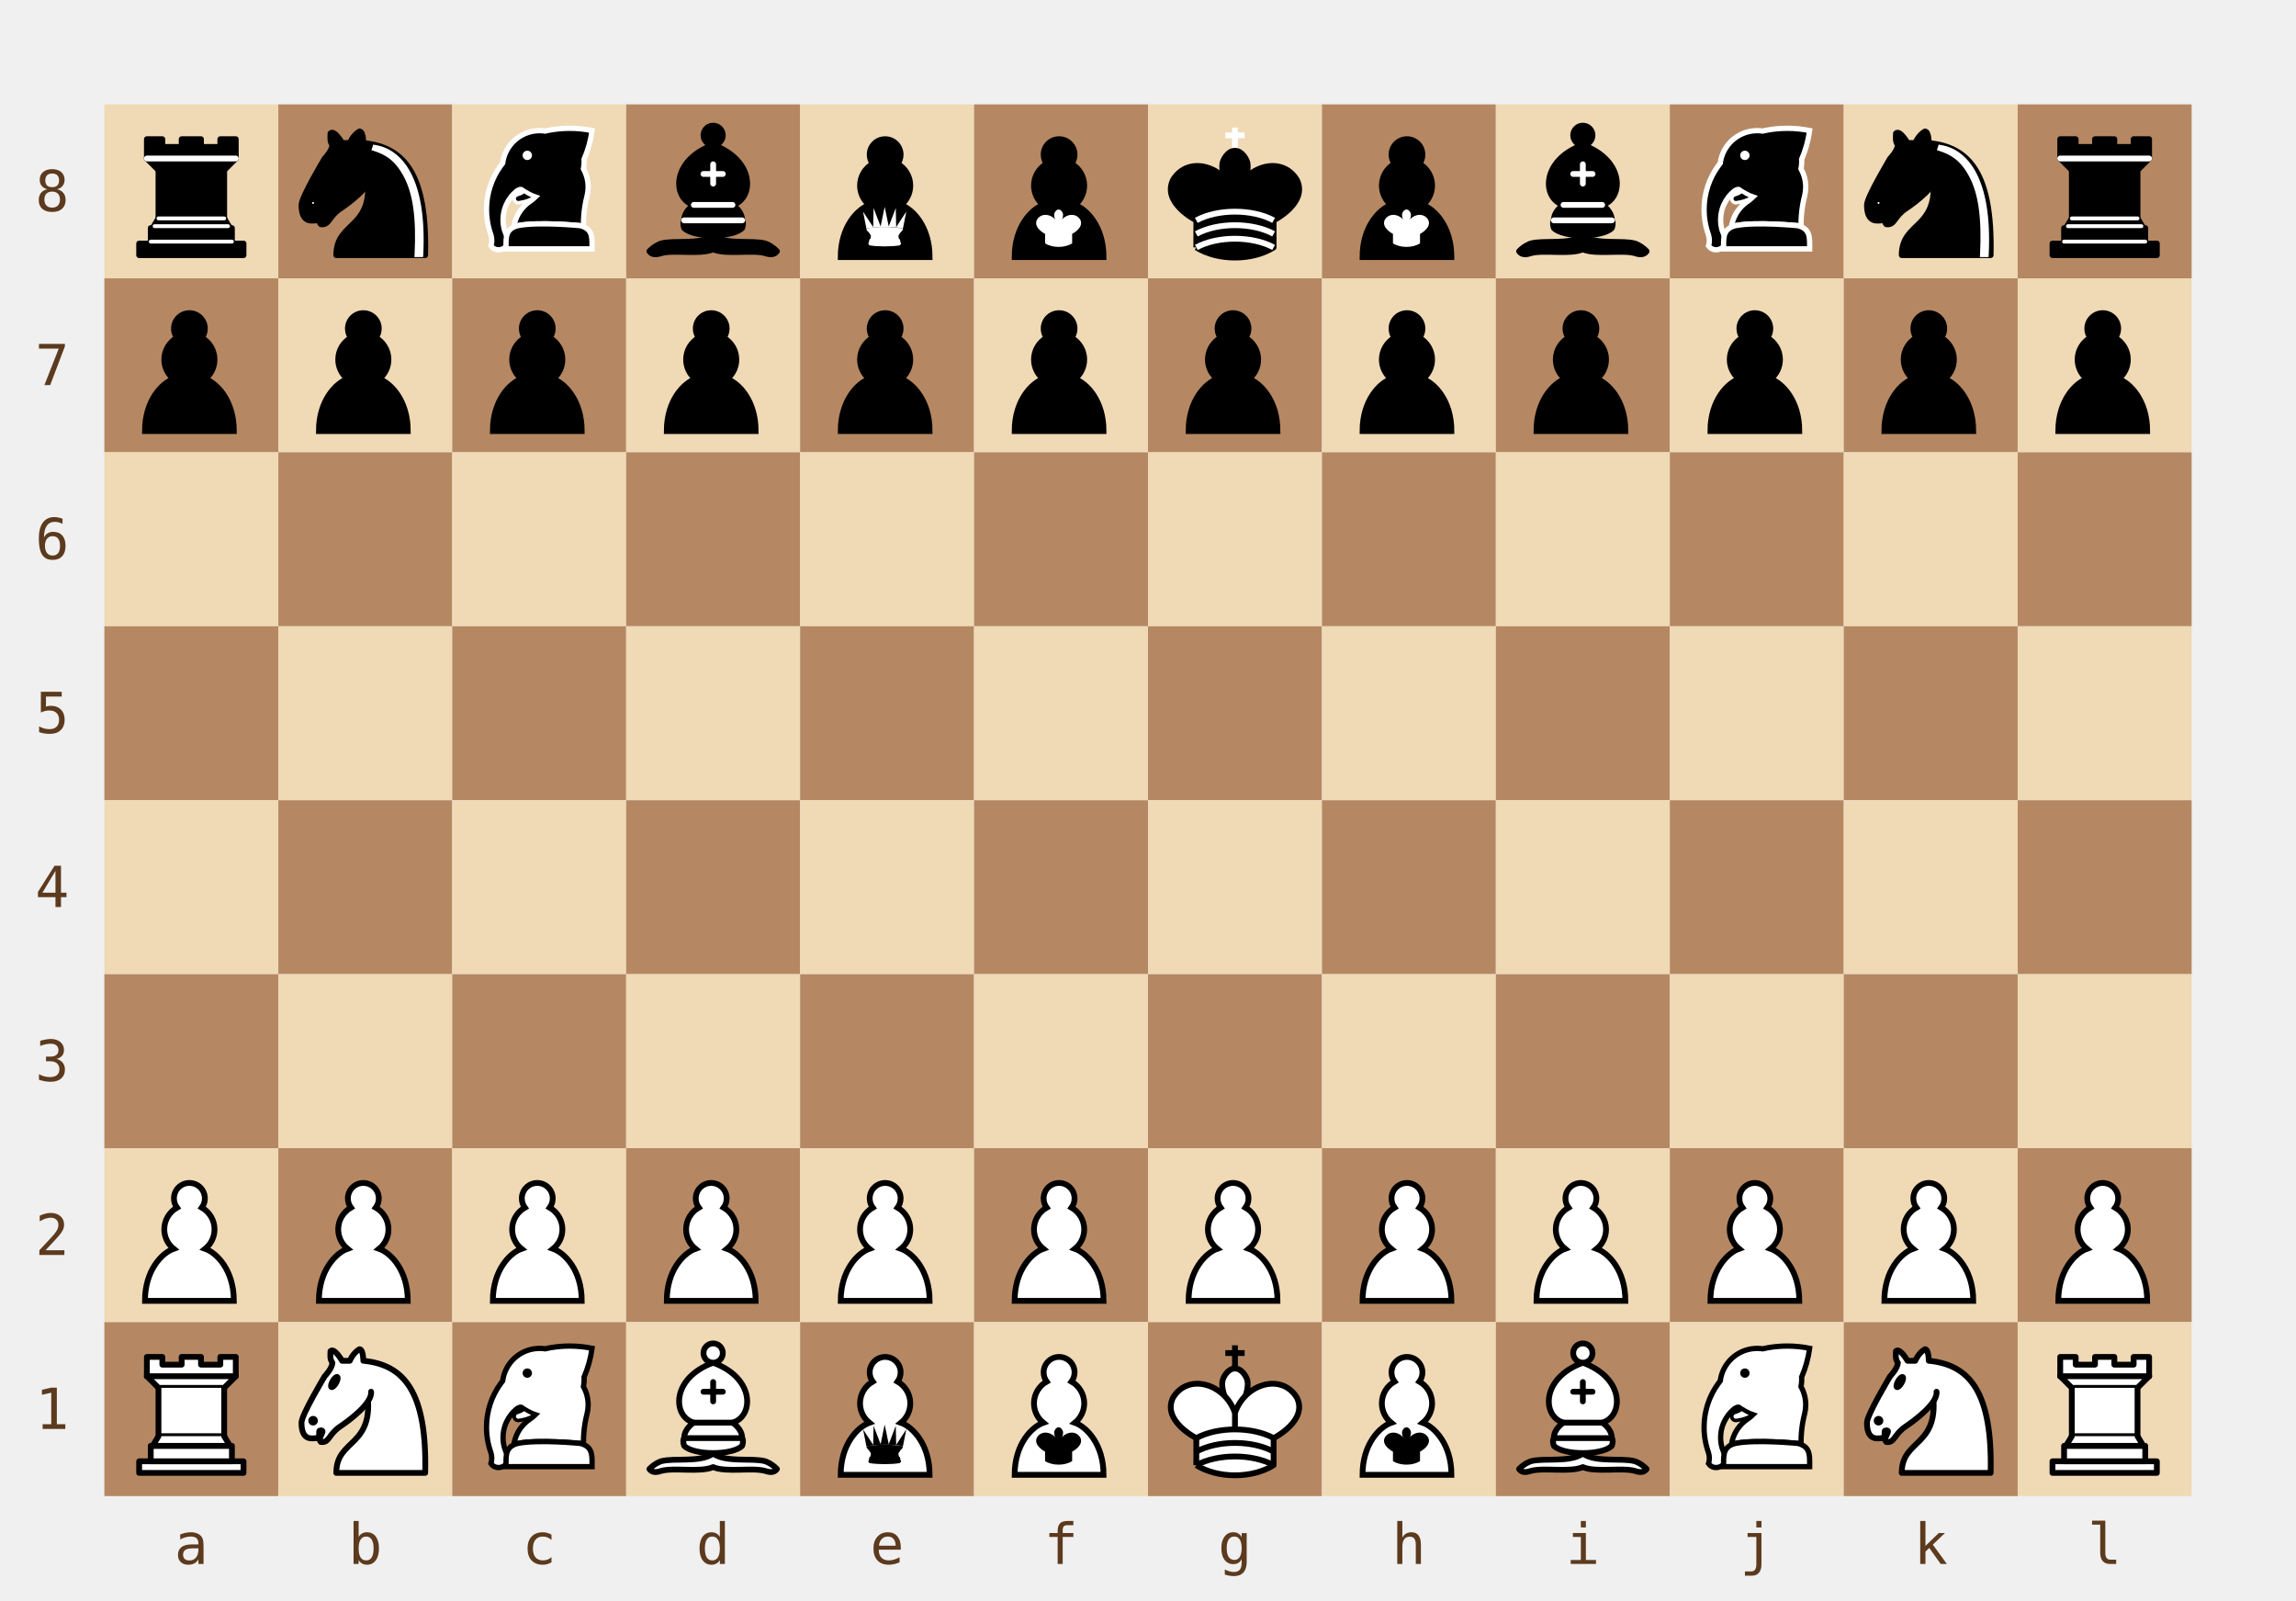
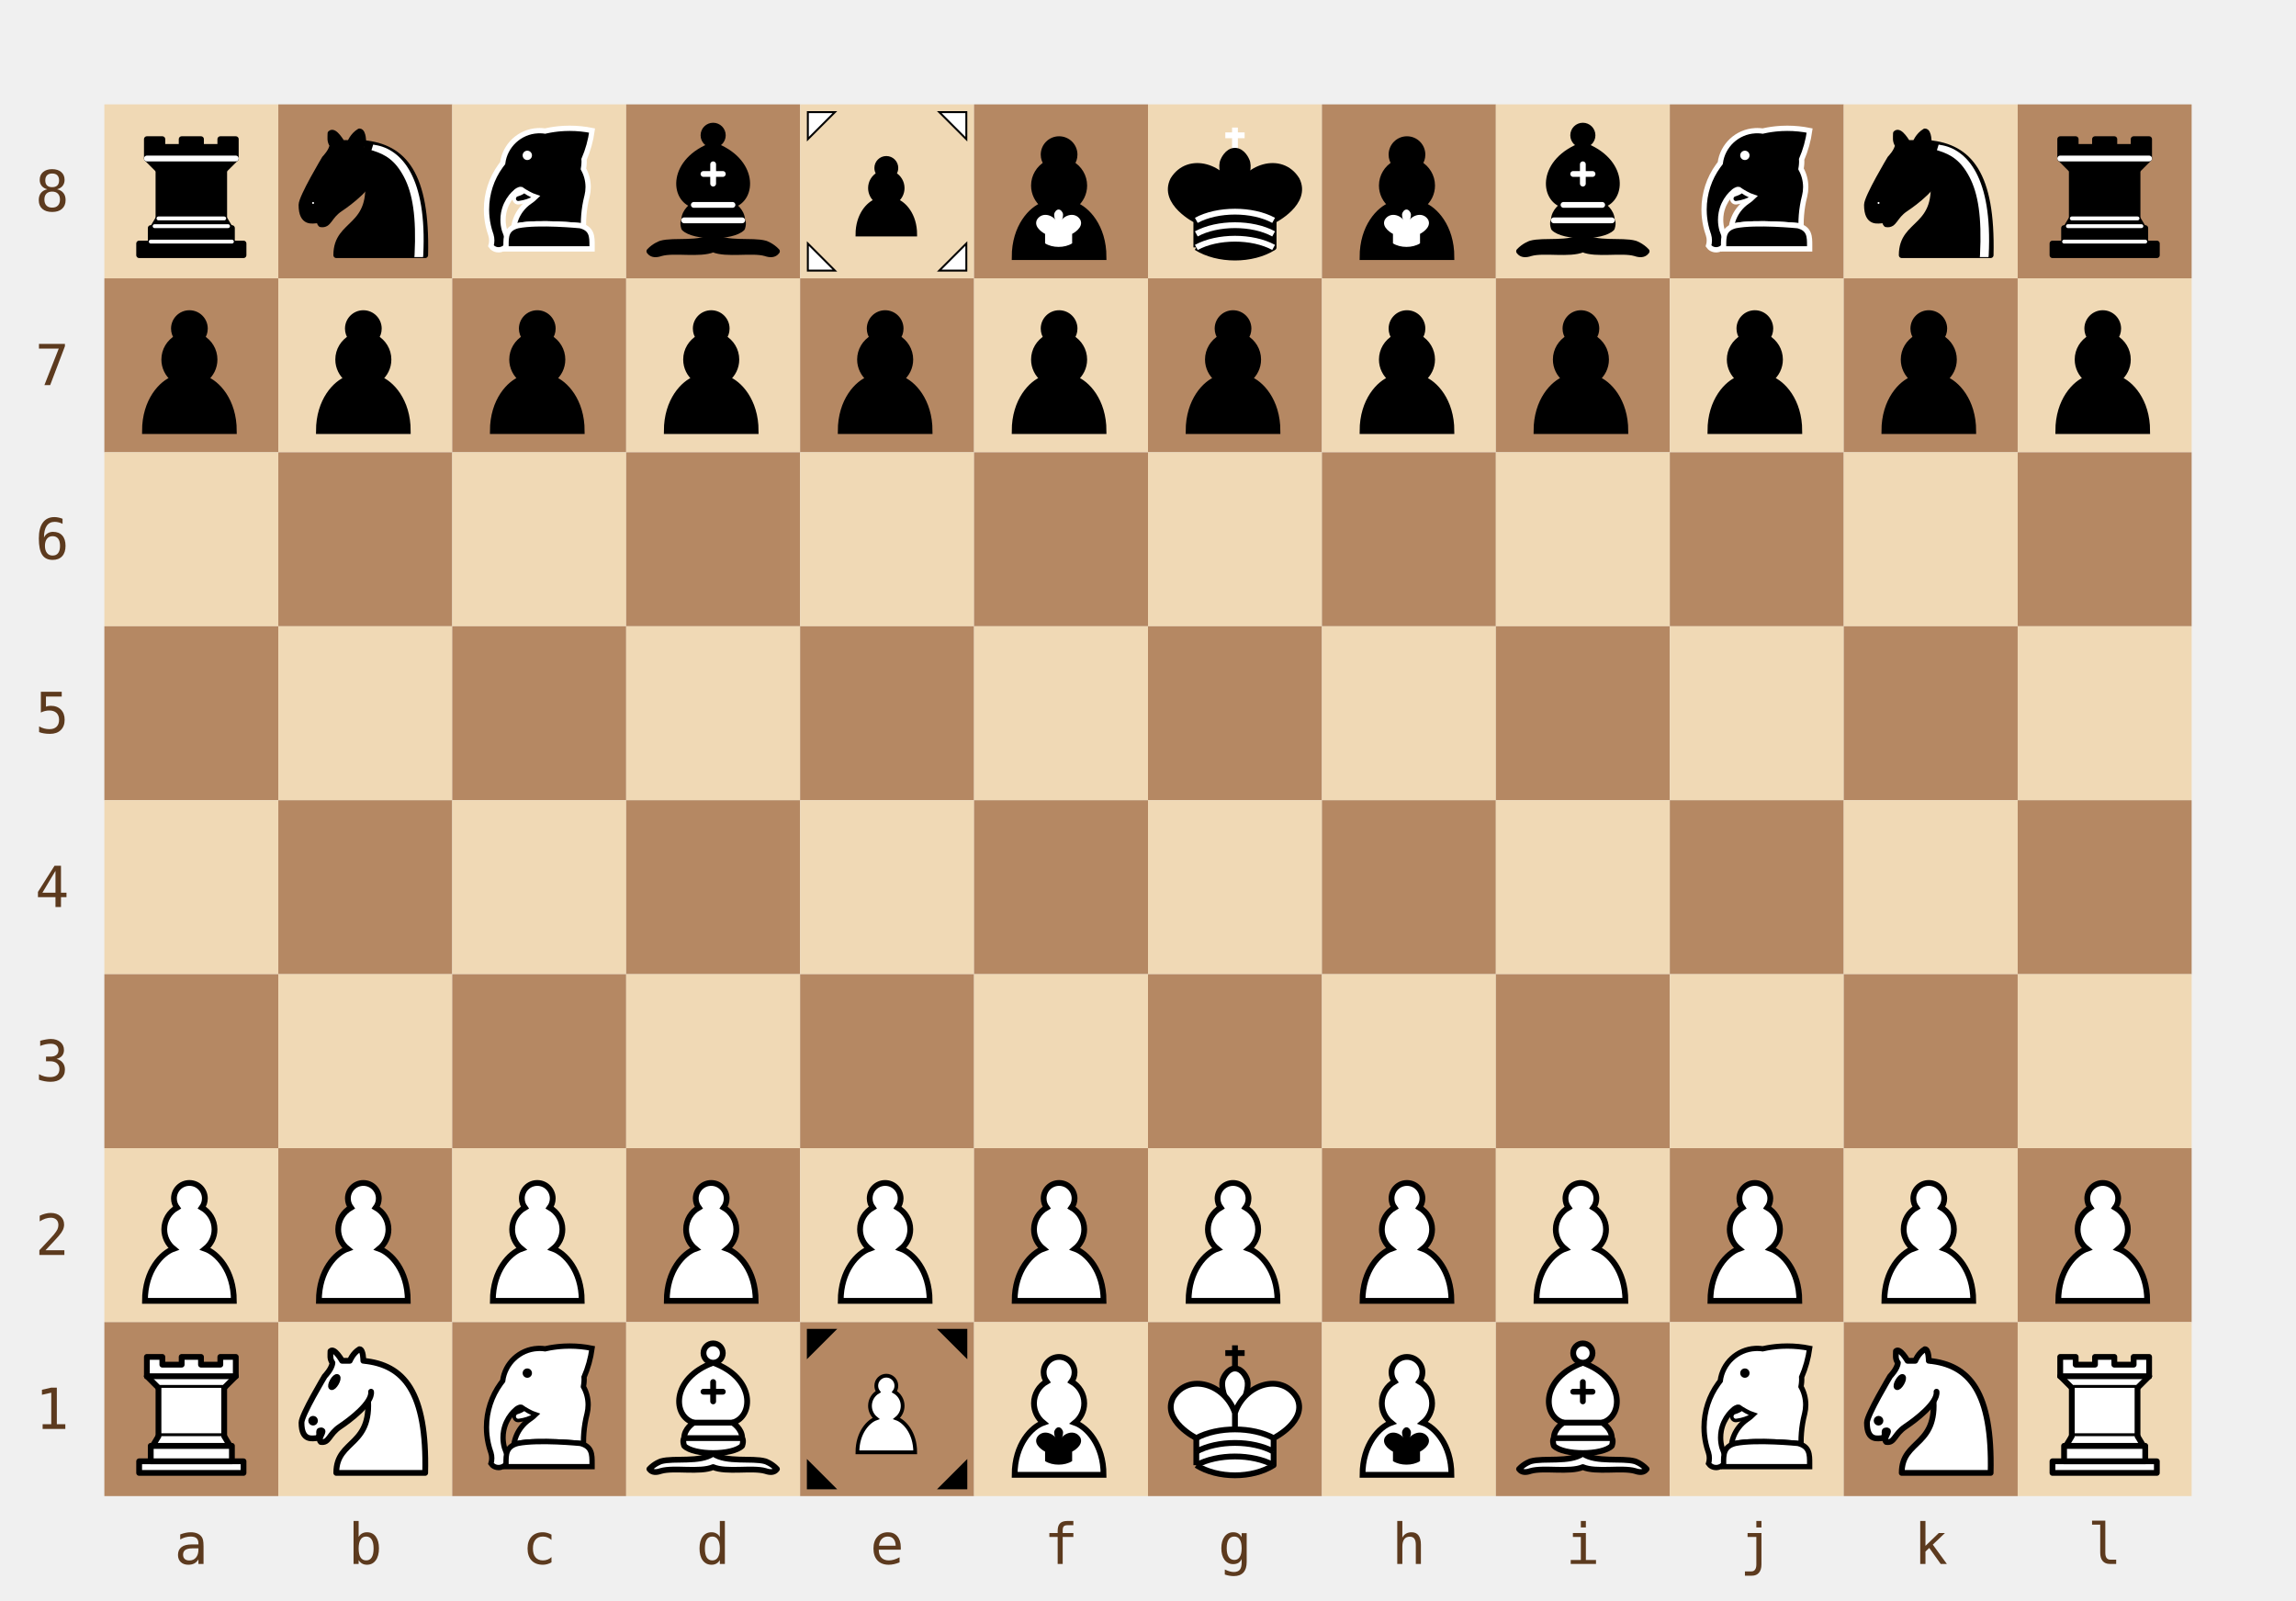
<svg xmlns="http://www.w3.org/2000/svg" width="528" height="368" viewBox="0 0 528 368">
  <defs>
    <symbol id="piece-r" viewBox="0 0 45 45">
      <g style="fill:#000;stroke:#000;stroke-width:1.5;stroke-linecap:round;stroke-linejoin:round">
        <path d="M 9,39 L 36,39 L 36,36 L 9,36 L 9,39 z" />
        <path d="M 12,36 L 12,32 L 33,32 L 33,36 L 12,36 z" />
        <path d="M 11,14 L 11,9 L 15,9 L 15,11 L 20,11 L 20,9 L 25,9 L 25,11 L 30,11 L 30,9 L 34,9 L 34,14" />
        <path d="M 34,14 L 31,17 L 14,17 L 11,14" />
        <path d="M 31,17 L 31,29.5 L 14,29.5 L 14,17" />
        <path d="M 31,29.5 L 32.5,32 L 12.5,32 L 14,29.5" />
        <path d="M 11,14 L 34,14" style="fill:none;stroke:#fff;stroke-linejoin:miter" />
        <path d="M 12,35.5 L 33,35.5" style="fill:none;stroke:#fff;stroke-width:1" />
        <path d="M 13,31.5 L 32,31.5" style="fill:none;stroke:#fff;stroke-width:1" />
        <path d="M 14,29.5 L 31,29.5" style="fill:none;stroke:#fff;stroke-width:1" />
      </g>
    </symbol>
    <symbol id="piece-n" viewBox="0 0 45 45">
      <g style="fill:none;stroke:#000;stroke-width:1.5;stroke-linecap:round;stroke-linejoin:round">
        <path d="M 22,10 C 32.5,11 38.5,18 38,39 L 15,39 C 15,30 25,32.5 23,18" style="fill:#000" />
        <path d="M 24,18 C 24.38,20.91 18.45,25.37 16,27 C 13,29 13.18,31.34 11,31 C 9.958,30.06 12.41,27.96 11,28 C 10,28 11.19,29.23 10,30 C 9,30 5.997,31 6,26 C 6,24 12,14 12,14 C 12,14 13.89,12.1 14,10.5 C 13.27,9.506 13.5,8.5 13.5,7.5 C 14.5,6.5 16.5,10 16.5,10 L 18.5,10 C 18.5,10 19.28,8.008 21,7 C 22,7 22,10 22,10" style="fill:#000" />
        <path d="M 9.5,25.5 A 0.5,0.5 0 1 1 8.5,25.5 A 0.5,0.5 0 1 1 9.5,25.5 z" style="fill:#fff" />
        <path d="M 15,15.5 A 0.5,1.5 0 1 1 14,15.5 A 0.5,1.5 0 1 1 15,15.5 z" transform="matrix(0.866,0.5,-0.5,0.866,9.693,-5.173)" style="fill:#fff" />
        <path d="M 24.55,10.4 L 24.1,11.85 L 24.6,12 C 27.75,13 30.25,14.49 32.5,18.75 C 34.75,23.01 35.75,29.06 35.25,39 L 35.2,39.5 L 37.45,39.5 L 37.5,39 C 38,28.94 36.62,22.15 34.25,17.66 C 31.88,13.17 28.46,11.02 25.06,10.5 L 24.55,10.4 z" style="fill:#fff;stroke:none" />
      </g>
    </symbol>
    <symbol id="piece-e" viewBox="0 0 45 45">
      <g transform="translate(2,1) scale(0.228)">
        <path d="M140.07,68.8c3.43,6.1,5.37,13.14,5.37,20.64,0,3.43-.41,6.78-1.19,9.97-.1,.37-.17,.72-.27,1.09-1.69,6.7-2.84,13.61-3.41,20.68-.29,3.45-.43,6.91-.43,10.44,0,.93,.01,1.86,.04,2.79-1.09-.45-2.3-.85-3.65-1.2,0,0-47.52-4.73-70.93,0-1.42,.36-2.69,.78-3.82,1.27h-.63c1.09-7.23,3.99-13.85,8.24-19.4,2.72-3.58,6.02-6.71,9.76-9.27,.25-.16,.49-.31,.72-.49,2.01-1.36,3.88-2.9,5.61-4.6-4.46-1.44-12.33-5.8-16.01-8.57-2.29-.53-5.69,2.3-5.69,2.3-1.19,.99-2.3,2.06-3.37,3.19-.81,.84-1.58,1.72-2.28,2.61-4.24,5.31-7.24,11.68-8.55,18.63-.47,2.51-.7,5.1-.7,7.77,0,3.97,.55,7.8,1.58,11.45,0,0,1.43,4.08,2.52,6.8,.35,.88,.67,1.61,.89,2.02,1.27,2.36,1.06,6.71-1.63,9.88-1.17,1.38-2.81,2.54-4.99,3.22-.97,.33-1.99,.54-3.06,.58-.25,0-.49-.02-.74-.02-.59-.02-1.17-.08-1.73-.17-1.97-.37-3.74-1.28-5.14-2.59-.55-.49-1.03-1.03-1.44-1.64,.61-1.94,.92-4.01,.92-6.15s-.31-4.21-.92-6.15c0-.02,.02-.04,.02-.04,0-.02-.02-.06-.02-.08-.12-.33-.23-.68-.37-1.01-2.12-6.14-3.58-12.6-4.25-19.28-.12-1.17-.21-2.36-.29-3.54v-.02c-.1-1.66-.14-3.31-.14-4.99,0-18.42,5.88-35.47,15.89-49.36,.78-1.11,1.61-2.22,2.47-3.29,2.57-20.02,19.14-35.67,39.6-36.78,.78-.06,1.58-.08,2.38-.08,2.05,0,4.07,.16,6.04,.43,.02,0,.06,0,.08,.02,1.83-.41,3.68-.78,5.53-1.11,.78-.14,1.56-.27,2.36-.39,.8-.14,1.61-.26,2.41-.37,1.03-.16,2.06-.27,3.09-.39,.41-.06,.8-.1,1.21-.14,.97-.1,1.97-.19,2.96-.27,1.34-.12,2.72-.2,4.09-.28,2.08-.1,4.18-.16,6.31-.16,8.7,0,17.19,.88,25.39,2.55-1.58,11.45-4.67,22.41-9.09,32.67,.06,.8,.08,1.61,.08,2.43,0,.68-.02,1.38-.06,2.06,0,.1,0,.17-.02,.27-.02,.58-.06,1.15-.12,1.71,0,.12-.02,.24-.04,.33-.06,.6-.12,1.19-.21,1.79,0,.08-.02,.16-.04,.24-.08,.52-.16,1.03-.27,1.56l-.06,.35v.04Z" style="fill:#000;stroke:#fff;stroke-width:6" />
        <path d="M52.25,156.09v3.47h97.65v-3.47c.03-10.4,.05-19.46-13.36-22.87,0,0-47.52-4.73-70.93,0h0c-13.41,3.41-13.39,12.47-13.36,22.87Z" style="fill:#000;stroke:#fff;stroke-width:6" />
        <path d="M72.65,94.39c.12,0,7.82,4.74,12.82,6.35-.21,.17-.4,.35-.61,.52-.02,.02-.05,.02-.07,.02-5.44,3.05-11.32,5.01-17.56,5.82l-.31,.05c-.14,.02-.24,.05-.38,.05l-.21-.02-.17,.05c-2.58,0-4.66-2.08-4.66-4.66,0-1.96,1.3-3.78,3.14-4.4l.28-.07c2.88-.9,5.28-1.91,7.72-3.7Z" style="fill:#000;stroke:#fff;stroke-width:4" />
        <circle cx="76.4" cy="53.46" r="5.3" style="fill:#fff;stroke:none" />
      </g>
    </symbol>
    <symbol id="piece-b" viewBox="0 0 45 45">
      <g style="fill:none;stroke:#000;stroke-width:1.5;stroke-linecap:round;stroke-linejoin:round">
        <g style="fill:#000;stroke-linecap:butt">
          <path d="M 9,36 C 12.39,35.03 19.11,36.43 22.5,34 C 25.89,36.43 32.61,35.03 36,36 C 36,36 37.65,36.54 39,38 C 38.32,38.97 37.2,38.91 36,38.5 C 32.61,37.53 25.89,38.96 22.5,37.5 C 19.11,38.96 12.39,37.53 9,38.5 C 7.8,38.91 6.68,38.97 6,38 C 7.35,36.54 9,36 9,36 z" />
          <path d="M 15,32 C 17.5,34.5 27.5,34.5 30,32 C 30.5,30.5 30,30 30,30 C 30,27.5 27.5,26 27.5,26 C 33,24.5 33.5,14.5 22.5,10.5 C 11.5,14.5 12,24.5 17.5,26 C 17.5,26 15,27.5 15,30 C 15,30 14.5,30.5 15,32 z" />
          <path d="M 25,8 A 2.5,2.5 0 1 1 20,8 A 2.5,2.5 0 1 1 25,8 z" />
        </g>
        <path d="M 17.5,26 L 27.5,26 M 15,30 L 30,30 M 22.5,15.5 L 22.5,20.5 M 20,18 L 25,18" style="fill:none;stroke:#fff;stroke-linejoin:miter" />
      </g>
    </symbol>
    <symbol id="piece-f" viewBox="0 0 45 45">
-       <path d="M 22,9 C 19.79,9 18,10.79 18,13 C 18,13.89 18.29,14.71 18.78,15.38 C 16.83,16.5 15.5,18.59 15.5,21 C 15.5,23.03 16.44,24.84 17.91,26.03 C 14.91,27.09 10.5,31.58 10.5,39.5 L 33.5,39.5 C 33.5,31.58 29.09,27.09 26.09,26.03 C 27.56,24.84 28.5,23.03 28.5,21 C 28.5,18.59 27.17,16.5 25.22,15.38 C 25.71,14.71 26,13.89 26,13 C 26,10.79 24.21,9 22,9 z" style="fill:#000;stroke:#000;stroke-width:1.5;stroke-linecap:round" />
-       <g transform="translate(14,23) scale(0.35)">
-         <path d="M 9,26 C 17.5,24.5 30,24.5 36,26 L 38.5,13.5 L 31,25 L 30.7,10.9 L 25.5,24.5 L 22.5,10 L 19.5,24.5 L 14.3,10.9 L 14,25 L 6.5,13.5 L 9,26 z" style="fill:#fff;stroke:none" />
-         <path d="M 9,26 C 9,28 10.5,28 11.5,30 C 12.5,31.5 12.5,31 12,33.5 C 10.5,34.5 11,36 11,36 C 9.5,37.5 11.5,38.5 11.5,38.5 C 17.5,39.5 27.5,39.5 33.5,38.5 C 33.5,38.5 35.5,37.5 34,36 C 34,36 34.5,34.5 33,33.5 C 32.5,31 32.5,31.5 33.5,30 C 34.5,28 36,28 36,26 C 27.5,24.5 17.5,24.5 9,26 z" style="fill:#fff;stroke:none" />
-       </g>
+       <g transform="translate(8,8) scale(0.65)">
+         <path d="M 22,9 C 19.79,9 18,10.79 18,13 C 18,13.89 18.29,14.71 18.78,15.38 C 16.83,16.5 15.5,18.59 15.5,21 C 15.5,23.03 16.44,24.84 17.91,26.03 C 14.91,27.09 10.5,31.58 10.5,39.5 L 33.5,39.5 C 33.5,31.58 29.09,27.09 26.09,26.03 C 27.56,24.84 28.5,23.03 28.5,21 C 28.5,18.59 27.17,16.5 25.22,15.38 C 25.71,14.71 26,13.89 26,13 C 26,10.79 24.21,9 22,9 z" style="fill:#000;stroke:#000;stroke-width:1.5;stroke-linecap:round" />
+       </g>
+       <polygon points="2,2 2,9 9,2" style="fill:#fff;stroke:#000;stroke-width:0.5" />
+       <polygon points="43,2 43,9 36,2" style="fill:#fff;stroke:#000;stroke-width:0.5" />
+       <polygon points="2,43 2,36 9,43" style="fill:#fff;stroke:#000;stroke-width:0.5" />
+       <polygon points="43,43 43,36 36,43" style="fill:#fff;stroke:#000;stroke-width:0.5" />
    </symbol>
    <symbol id="piece-s" viewBox="0 0 45 45">
      <path d="M 22,9 C 19.79,9 18,10.79 18,13 C 18,13.89 18.29,14.71 18.78,15.38 C 16.83,16.5 15.5,18.59 15.5,21 C 15.5,23.03 16.44,24.84 17.91,26.03 C 14.91,27.09 10.5,31.58 10.5,39.5 L 33.5,39.5 C 33.5,31.58 29.09,27.09 26.09,26.03 C 27.56,24.84 28.5,23.03 28.5,21 C 28.5,18.59 27.17,16.5 25.22,15.38 C 25.71,14.71 26,13.89 26,13 C 26,10.79 24.21,9 22,9 z" style="fill:#000;stroke:#000;stroke-width:1.5;stroke-linecap:round" />
      <g transform="translate(14,23) scale(0.35)">
        <path d="M 22.5,25 C 22.5,25 27,17.5 25.5,14.5 C 25.5,14.5 24.5,12 22.5,12 C 20.5,12 19.5,14.5 19.5,14.5 C 18,17.5 22.5,25 22.5,25" style="fill:#fff;stroke:none" />
        <path d="M 12.5,37 C 18,40.5 27,40.5 32.5,37 L 32.5,30 C 32.5,30 41.5,25.5 38.5,19.5 C 34.5,13 25,16 22.5,23.5 L 22.5,27 L 22.5,23.5 C 20,16 10.5,13 6.5,19.5 C 3.5,25.5 12.5,30 12.5,30 L 12.5,37" style="fill:#fff;stroke:none" />
      </g>
    </symbol>
    <symbol id="piece-k" viewBox="0 0 45 45">
      <g style="fill:#000;stroke:#000;stroke-width:1.5;stroke-linejoin:round">
        <path d="M 22.5,11.63 L 22.5,6" style="fill:none;stroke:#fff;stroke-linejoin:miter" />
        <path d="M 20,8 L 25,8" style="fill:none;stroke:#fff;stroke-linejoin:miter" />
        <path d="M 22.5,25 C 22.5,25 27,17.5 25.5,14.5 C 25.5,14.5 24.5,12 22.5,12 C 20.5,12 19.5,14.5 19.5,14.5 C 18,17.5 22.5,25 22.5,25" />
        <path d="M 12.5,37 C 18,40.5 27,40.5 32.5,37 L 32.5,30 C 32.5,30 41.5,25.5 38.5,19.5 C 34.5,13 25,16 22.5,23.5 L 22.5,27 L 22.5,23.5 C 20,16 10.5,13 6.5,19.5 C 3.5,25.5 12.5,30 12.5,30 L 12.5,37" />
        <path d="M 12.5,30 C 18,27 27,27 32.5,30" style="fill:none;stroke:#fff" />
        <path d="M 12.5,33.5 C 18,30.5 27,30.5 32.5,33.5" style="fill:none;stroke:#fff" />
        <path d="M 12.5,37 C 18,34 27,34 32.5,37" style="fill:none;stroke:#fff" />
      </g>
    </symbol>
    <symbol id="piece-p" viewBox="0 0 45 45">
      <path d="M 22,9 C 19.79,9 18,10.79 18,13 C 18,13.89 18.29,14.71 18.78,15.38 C 16.83,16.5 15.5,18.59 15.5,21 C 15.5,23.03 16.44,24.84 17.91,26.03 C 14.91,27.09 10.5,31.58 10.5,39.5 L 33.5,39.5 C 33.5,31.58 29.09,27.09 26.09,26.03 C 27.56,24.84 28.5,23.03 28.5,21 C 28.5,18.59 27.17,16.5 25.22,15.38 C 25.71,14.71 26,13.89 26,13 C 26,10.79 24.21,9 22,9 z" style="fill:#000;stroke:#000;stroke-width:1.5;stroke-linecap:round" />
    </symbol>
    <symbol id="piece-P" viewBox="0 0 45 45">
      <path d="M 22,9 C 19.79,9 18,10.79 18,13 C 18,13.89 18.29,14.71 18.78,15.38 C 16.83,16.5 15.5,18.59 15.5,21 C 15.5,23.03 16.44,24.84 17.91,26.03 C 14.91,27.09 10.5,31.58 10.5,39.5 L 33.5,39.5 C 33.5,31.58 29.09,27.09 26.09,26.03 C 27.56,24.84 28.5,23.03 28.5,21 C 28.5,18.59 27.17,16.5 25.22,15.38 C 25.71,14.71 26,13.89 26,13 C 26,10.79 24.21,9 22,9 z" style="fill:#fff;stroke:#000;stroke-width:1.5;stroke-linecap:round" />
    </symbol>
    <symbol id="piece-R" viewBox="0 0 45 45">
      <g style="fill:#fff;stroke:#000;stroke-width:1.5;stroke-linecap:round;stroke-linejoin:round">
        <path d="M 9,39 L 36,39 L 36,36 L 9,36 L 9,39 z" />
        <path d="M 12,36 L 12,32 L 33,32 L 33,36 L 12,36 z" />
        <path d="M 11,14 L 11,9 L 15,9 L 15,11 L 20,11 L 20,9 L 25,9 L 25,11 L 30,11 L 30,9 L 34,9 L 34,14" />
        <path d="M 34,14 L 31,17 L 14,17 L 11,14" />
        <path d="M 31,17 L 31,29.5 L 14,29.5 L 14,17" />
        <path d="M 31,29.5 L 32.5,32 L 12.5,32 L 14,29.5" />
        <path d="M 11,14 L 34,14" style="fill:none" />
      </g>
    </symbol>
    <symbol id="piece-N" viewBox="0 0 45 45">
      <g style="fill:none;stroke:#000;stroke-width:1.5;stroke-linecap:round;stroke-linejoin:round">
        <path d="M 22,10 C 32.5,11 38.5,18 38,39 L 15,39 C 15,30 25,32.5 23,18" style="fill:#fff" />
        <path d="M 24,18 C 24.38,20.91 18.45,25.37 16,27 C 13,29 13.18,31.34 11,31 C 9.958,30.06 12.41,27.96 11,28 C 10,28 11.19,29.23 10,30 C 9,30 5.997,31 6,26 C 6,24 12,14 12,14 C 12,14 13.89,12.1 14,10.5 C 13.27,9.506 13.5,8.5 13.5,7.5 C 14.5,6.5 16.5,10 16.5,10 L 18.5,10 C 18.5,10 19.28,8.008 21,7 C 22,7 22,10 22,10" style="fill:#fff" />
        <path d="M 9.5,25.5 A 0.5,0.5 0 1 1 8.5,25.5 A 0.5,0.5 0 1 1 9.5,25.5 z" style="fill:#000" />
        <path d="M 15,15.5 A 0.5,1.5 0 1 1 14,15.5 A 0.5,1.5 0 1 1 15,15.5 z" transform="matrix(0.866,0.5,-0.5,0.866,9.693,-5.173)" style="fill:#000" />
      </g>
    </symbol>
    <symbol id="piece-E" viewBox="0 0 45 45">
      <g transform="translate(2,1) scale(0.228)">
        <path d="M140.07,68.8c3.43,6.1,5.37,13.14,5.37,20.64,0,3.43-.41,6.78-1.19,9.97-.1,.37-.17,.72-.27,1.09-1.69,6.7-2.84,13.61-3.41,20.68-.29,3.45-.43,6.91-.43,10.44,0,.93,.01,1.86,.04,2.79-1.09-.45-2.3-.85-3.65-1.2,0,0-47.52-4.73-70.93,0-1.42,.36-2.69,.78-3.82,1.27h-.63c1.09-7.23,3.99-13.85,8.24-19.4,2.72-3.58,6.02-6.71,9.76-9.27,.25-.16,.49-.31,.72-.49,2.01-1.36,3.88-2.9,5.61-4.6-4.46-1.44-12.33-5.8-16.01-8.57-2.29-.53-5.69,2.3-5.69,2.3-1.19,.99-2.3,2.06-3.37,3.19-.81,.84-1.58,1.72-2.28,2.61-4.24,5.31-7.24,11.68-8.55,18.63-.47,2.51-.7,5.1-.7,7.77,0,3.97,.55,7.8,1.58,11.45,0,0,1.43,4.08,2.52,6.8,.35,.88,.67,1.61,.89,2.02,1.27,2.36,1.06,6.71-1.63,9.88-1.17,1.38-2.81,2.54-4.99,3.22-.97,.33-1.99,.54-3.06,.58-.25,0-.49-.02-.74-.02-.59-.02-1.17-.08-1.73-.17-1.97-.37-3.74-1.28-5.14-2.59-.55-.49-1.03-1.03-1.44-1.64,.61-1.94,.92-4.01,.92-6.15s-.31-4.21-.92-6.15c0-.02,.02-.04,.02-.04,0-.02-.02-.06-.02-.08-.12-.33-.23-.68-.37-1.01-2.12-6.14-3.58-12.6-4.25-19.28-.12-1.17-.21-2.36-.29-3.54v-.02c-.1-1.66-.14-3.31-.14-4.99,0-18.42,5.88-35.47,15.89-49.36,.78-1.11,1.61-2.22,2.47-3.29,2.57-20.02,19.14-35.67,39.6-36.78,.78-.06,1.58-.08,2.38-.08,2.05,0,4.07,.16,6.04,.43,.02,0,.06,0,.08,.02,1.83-.41,3.68-.78,5.53-1.11,.78-.14,1.56-.27,2.36-.39,.8-.14,1.61-.26,2.41-.37,1.03-.16,2.06-.27,3.09-.39,.41-.06,.8-.1,1.21-.14,.97-.1,1.97-.19,2.96-.27,1.34-.12,2.72-.2,4.09-.28,2.08-.1,4.18-.16,6.31-.16,8.7,0,17.19,.88,25.39,2.55-1.58,11.45-4.67,22.41-9.09,32.67,.06,.8,.08,1.61,.08,2.43,0,.68-.02,1.38-.06,2.06,0,.1,0,.17-.02,.27-.02,.58-.06,1.15-.12,1.71,0,.12-.02,.24-.04,.33-.06,.6-.12,1.19-.21,1.79,0,.08-.02,.16-.04,.24-.08,.52-.16,1.03-.27,1.56l-.06,.35v.04Z" style="fill:#fff;stroke:#000;stroke-width:6" />
        <path d="M52.25,156.09v3.47h97.65v-3.47c.03-10.4,.05-19.46-13.36-22.87,0,0-47.52-4.73-70.93,0h0c-13.41,3.41-13.39,12.47-13.36,22.87Z" style="fill:#fff;stroke:#000;stroke-width:6" />
        <path d="M72.65,94.39c.12,0,7.82,4.74,12.82,6.35-.21,.17-.4,.35-.61,.52-.02,.02-.05,.02-.07,.02-5.44,3.05-11.32,5.01-17.56,5.82l-.31,.05c-.14,.02-.24,.05-.38,.05l-.21-.02-.17,.05c-2.58,0-4.66-2.08-4.66-4.66,0-1.96,1.3-3.78,3.14-4.4l.28-.07c2.88-.9,5.28-1.91,7.72-3.7Z" style="fill:#fff;stroke:#000;stroke-width:4" />
        <circle cx="76.4" cy="53.46" r="5.3" style="fill:#000;stroke:none" />
      </g>
    </symbol>
    <symbol id="piece-B" viewBox="0 0 45 45">
      <g style="fill:none;stroke:#000;stroke-width:1.5;stroke-linecap:round;stroke-linejoin:round">
        <g style="fill:#fff;stroke-linecap:butt">
          <path d="M 9,36 C 12.39,35.03 19.11,36.43 22.5,34 C 25.89,36.43 32.61,35.03 36,36 C 36,36 37.65,36.54 39,38 C 38.32,38.97 37.2,38.91 36,38.5 C 32.61,37.53 25.89,38.96 22.5,37.5 C 19.11,38.96 12.39,37.53 9,38.5 C 7.8,38.91 6.68,38.97 6,38 C 7.35,36.54 9,36 9,36 z" />
          <path d="M 15,32 C 17.5,34.5 27.5,34.5 30,32 C 30.5,30.5 30,30 30,30 C 30,27.5 27.5,26 27.5,26 C 33,24.5 33.5,14.5 22.5,10.5 C 11.5,14.5 12,24.5 17.5,26 C 17.5,26 15,27.5 15,30 C 15,30 14.5,30.5 15,32 z" />
          <path d="M 25,8 A 2.5,2.5 0 1 1 20,8 A 2.5,2.5 0 1 1 25,8 z" />
        </g>
        <path d="M 17.5,26 L 27.5,26 M 15,30 L 30,30 M 22.5,15.5 L 22.5,20.5 M 20,18 L 25,18" style="fill:none;stroke:#000;stroke-linejoin:miter" />
      </g>
    </symbol>
    <symbol id="piece-F" viewBox="0 0 45 45">
-       <path d="M 22,9 C 19.79,9 18,10.79 18,13 C 18,13.89 18.29,14.71 18.78,15.38 C 16.83,16.5 15.5,18.59 15.5,21 C 15.5,23.03 16.44,24.84 17.91,26.03 C 14.91,27.09 10.5,31.58 10.5,39.5 L 33.5,39.5 C 33.5,31.58 29.09,27.09 26.09,26.03 C 27.56,24.84 28.5,23.03 28.5,21 C 28.5,18.59 27.17,16.5 25.22,15.38 C 25.71,14.71 26,13.89 26,13 C 26,10.79 24.21,9 22,9 z" style="fill:#fff;stroke:#000;stroke-width:1.5;stroke-linecap:round" />
-       <g transform="translate(14,23) scale(0.35)">
-         <path d="M 9,26 C 17.5,24.5 30,24.5 36,26 L 38.5,13.5 L 31,25 L 30.7,10.9 L 25.5,24.5 L 22.5,10 L 19.5,24.5 L 14.3,10.9 L 14,25 L 6.5,13.5 L 9,26 z" style="fill:#000;stroke:none" />
-         <path d="M 9,26 C 9,28 10.5,28 11.5,30 C 12.5,31.5 12.5,31 12,33.5 C 10.5,34.5 11,36 11,36 C 9.5,37.5 11.5,38.5 11.5,38.5 C 17.5,39.5 27.5,39.5 33.5,38.5 C 33.5,38.5 35.5,37.5 34,36 C 34,36 34.5,34.5 33,33.5 C 32.5,31 32.5,31.5 33.5,30 C 34.5,28 36,28 36,26 C 27.5,24.5 17.5,24.5 9,26 z" style="fill:#000;stroke:none" />
-       </g>
+       <g transform="translate(8,8) scale(0.65)">
+         <path d="M 22,9 C 19.79,9 18,10.79 18,13 C 18,13.89 18.29,14.71 18.78,15.38 C 16.83,16.5 15.5,18.59 15.5,21 C 15.5,23.03 16.44,24.84 17.91,26.03 C 14.91,27.09 10.5,31.58 10.5,39.5 L 33.5,39.5 C 33.5,31.58 29.09,27.09 26.09,26.03 C 27.56,24.84 28.5,23.03 28.5,21 C 28.5,18.59 27.17,16.5 25.22,15.38 C 25.71,14.71 26,13.89 26,13 C 26,10.79 24.21,9 22,9 z" style="fill:#fff;stroke:#000;stroke-width:1.5;stroke-linecap:round" />
+       </g>
+       <polygon points="2,2 2,9 9,2" style="fill:#000;stroke:#000;stroke-width:0.5" />
+       <polygon points="43,2 43,9 36,2" style="fill:#000;stroke:#000;stroke-width:0.5" />
+       <polygon points="2,43 2,36 9,43" style="fill:#000;stroke:#000;stroke-width:0.5" />
+       <polygon points="43,43 43,36 36,43" style="fill:#000;stroke:#000;stroke-width:0.5" />
    </symbol>
    <symbol id="piece-S" viewBox="0 0 45 45">
      <path d="M 22,9 C 19.79,9 18,10.79 18,13 C 18,13.89 18.29,14.71 18.78,15.38 C 16.83,16.5 15.5,18.59 15.5,21 C 15.5,23.03 16.44,24.84 17.91,26.03 C 14.91,27.09 10.5,31.58 10.5,39.5 L 33.5,39.5 C 33.5,31.58 29.09,27.09 26.09,26.03 C 27.56,24.84 28.5,23.03 28.5,21 C 28.5,18.59 27.17,16.5 25.22,15.38 C 25.71,14.71 26,13.89 26,13 C 26,10.79 24.21,9 22,9 z" style="fill:#fff;stroke:#000;stroke-width:1.5;stroke-linecap:round" />
      <g transform="translate(14,23) scale(0.35)">
        <path d="M 22.5,25 C 22.5,25 27,17.5 25.5,14.5 C 25.5,14.5 24.5,12 22.5,12 C 20.5,12 19.5,14.5 19.5,14.5 C 18,17.5 22.5,25 22.5,25" style="fill:#000;stroke:none" />
        <path d="M 12.5,37 C 18,40.5 27,40.5 32.5,37 L 32.5,30 C 32.5,30 41.5,25.5 38.5,19.5 C 34.5,13 25,16 22.5,23.5 L 22.5,27 L 22.5,23.5 C 20,16 10.5,13 6.5,19.5 C 3.5,25.5 12.5,30 12.5,30 L 12.5,37" style="fill:#000;stroke:none" />
      </g>
    </symbol>
    <symbol id="piece-K" viewBox="0 0 45 45">
      <g style="fill:#fff;stroke:#000;stroke-width:1.5;stroke-linejoin:round">
        <path d="M 22.5,11.63 L 22.5,6" style="fill:none;stroke-linejoin:miter" />
        <path d="M 20,8 L 25,8" style="fill:none;stroke-linejoin:miter" />
        <path d="M 22.5,25 C 22.5,25 27,17.5 25.5,14.5 C 25.5,14.5 24.5,12 22.5,12 C 20.5,12 19.5,14.5 19.5,14.5 C 18,17.5 22.5,25 22.5,25" />
        <path d="M 12.5,37 C 18,40.5 27,40.5 32.5,37 L 32.5,30 C 32.5,30 41.5,25.5 38.5,19.5 C 34.5,13 25,16 22.5,23.5 L 22.5,27 L 22.5,23.5 C 20,16 10.5,13 6.5,19.5 C 3.5,25.5 12.5,30 12.5,30 L 12.5,37" />
        <path d="M 12.5,30 C 18,27 27,27 32.5,30" />
        <path d="M 12.5,33.5 C 18,30.5 27,30.5 32.5,33.5" />
        <path d="M 12.5,37 C 18,34 27,34 32.5,37" />
      </g>
    </symbol>
  </defs>
  <rect x="24" y="24" width="40" height="40" fill="#f0d9b5" />
  <rect x="64" y="24" width="40" height="40" fill="#b58863" />
  <rect x="104" y="24" width="40" height="40" fill="#f0d9b5" />
  <rect x="144" y="24" width="40" height="40" fill="#b58863" />
  <rect x="184" y="24" width="40" height="40" fill="#f0d9b5" />
  <rect x="224" y="24" width="40" height="40" fill="#b58863" />
  <rect x="264" y="24" width="40" height="40" fill="#f0d9b5" />
  <rect x="304" y="24" width="40" height="40" fill="#b58863" />
  <rect x="344" y="24" width="40" height="40" fill="#f0d9b5" />
  <rect x="384" y="24" width="40" height="40" fill="#b58863" />
  <rect x="424" y="24" width="40" height="40" fill="#f0d9b5" />
  <rect x="464" y="24" width="40" height="40" fill="#b58863" />
  <rect x="24" y="64" width="40" height="40" fill="#b58863" />
  <rect x="64" y="64" width="40" height="40" fill="#f0d9b5" />
  <rect x="104" y="64" width="40" height="40" fill="#b58863" />
  <rect x="144" y="64" width="40" height="40" fill="#f0d9b5" />
  <rect x="184" y="64" width="40" height="40" fill="#b58863" />
  <rect x="224" y="64" width="40" height="40" fill="#f0d9b5" />
  <rect x="264" y="64" width="40" height="40" fill="#b58863" />
  <rect x="304" y="64" width="40" height="40" fill="#f0d9b5" />
  <rect x="344" y="64" width="40" height="40" fill="#b58863" />
  <rect x="384" y="64" width="40" height="40" fill="#f0d9b5" />
  <rect x="424" y="64" width="40" height="40" fill="#b58863" />
  <rect x="464" y="64" width="40" height="40" fill="#f0d9b5" />
  <rect x="24" y="104" width="40" height="40" fill="#f0d9b5" />
  <rect x="64" y="104" width="40" height="40" fill="#b58863" />
  <rect x="104" y="104" width="40" height="40" fill="#f0d9b5" />
  <rect x="144" y="104" width="40" height="40" fill="#b58863" />
  <rect x="184" y="104" width="40" height="40" fill="#f0d9b5" />
  <rect x="224" y="104" width="40" height="40" fill="#b58863" />
  <rect x="264" y="104" width="40" height="40" fill="#f0d9b5" />
  <rect x="304" y="104" width="40" height="40" fill="#b58863" />
  <rect x="344" y="104" width="40" height="40" fill="#f0d9b5" />
  <rect x="384" y="104" width="40" height="40" fill="#b58863" />
  <rect x="424" y="104" width="40" height="40" fill="#f0d9b5" />
  <rect x="464" y="104" width="40" height="40" fill="#b58863" />
  <rect x="24" y="144" width="40" height="40" fill="#b58863" />
  <rect x="64" y="144" width="40" height="40" fill="#f0d9b5" />
  <rect x="104" y="144" width="40" height="40" fill="#b58863" />
  <rect x="144" y="144" width="40" height="40" fill="#f0d9b5" />
  <rect x="184" y="144" width="40" height="40" fill="#b58863" />
  <rect x="224" y="144" width="40" height="40" fill="#f0d9b5" />
  <rect x="264" y="144" width="40" height="40" fill="#b58863" />
  <rect x="304" y="144" width="40" height="40" fill="#f0d9b5" />
  <rect x="344" y="144" width="40" height="40" fill="#b58863" />
  <rect x="384" y="144" width="40" height="40" fill="#f0d9b5" />
  <rect x="424" y="144" width="40" height="40" fill="#b58863" />
  <rect x="464" y="144" width="40" height="40" fill="#f0d9b5" />
  <rect x="24" y="184" width="40" height="40" fill="#f0d9b5" />
  <rect x="64" y="184" width="40" height="40" fill="#b58863" />
  <rect x="104" y="184" width="40" height="40" fill="#f0d9b5" />
  <rect x="144" y="184" width="40" height="40" fill="#b58863" />
  <rect x="184" y="184" width="40" height="40" fill="#f0d9b5" />
  <rect x="224" y="184" width="40" height="40" fill="#b58863" />
  <rect x="264" y="184" width="40" height="40" fill="#f0d9b5" />
  <rect x="304" y="184" width="40" height="40" fill="#b58863" />
  <rect x="344" y="184" width="40" height="40" fill="#f0d9b5" />
  <rect x="384" y="184" width="40" height="40" fill="#b58863" />
  <rect x="424" y="184" width="40" height="40" fill="#f0d9b5" />
  <rect x="464" y="184" width="40" height="40" fill="#b58863" />
  <rect x="24" y="224" width="40" height="40" fill="#b58863" />
  <rect x="64" y="224" width="40" height="40" fill="#f0d9b5" />
  <rect x="104" y="224" width="40" height="40" fill="#b58863" />
  <rect x="144" y="224" width="40" height="40" fill="#f0d9b5" />
  <rect x="184" y="224" width="40" height="40" fill="#b58863" />
  <rect x="224" y="224" width="40" height="40" fill="#f0d9b5" />
  <rect x="264" y="224" width="40" height="40" fill="#b58863" />
  <rect x="304" y="224" width="40" height="40" fill="#f0d9b5" />
  <rect x="344" y="224" width="40" height="40" fill="#b58863" />
  <rect x="384" y="224" width="40" height="40" fill="#f0d9b5" />
  <rect x="424" y="224" width="40" height="40" fill="#b58863" />
  <rect x="464" y="224" width="40" height="40" fill="#f0d9b5" />
  <rect x="24" y="264" width="40" height="40" fill="#f0d9b5" />
  <rect x="64" y="264" width="40" height="40" fill="#b58863" />
  <rect x="104" y="264" width="40" height="40" fill="#f0d9b5" />
  <rect x="144" y="264" width="40" height="40" fill="#b58863" />
  <rect x="184" y="264" width="40" height="40" fill="#f0d9b5" />
  <rect x="224" y="264" width="40" height="40" fill="#b58863" />
  <rect x="264" y="264" width="40" height="40" fill="#f0d9b5" />
  <rect x="304" y="264" width="40" height="40" fill="#b58863" />
  <rect x="344" y="264" width="40" height="40" fill="#f0d9b5" />
  <rect x="384" y="264" width="40" height="40" fill="#b58863" />
  <rect x="424" y="264" width="40" height="40" fill="#f0d9b5" />
  <rect x="464" y="264" width="40" height="40" fill="#b58863" />
  <rect x="24" y="304" width="40" height="40" fill="#b58863" />
  <rect x="64" y="304" width="40" height="40" fill="#f0d9b5" />
  <rect x="104" y="304" width="40" height="40" fill="#b58863" />
  <rect x="144" y="304" width="40" height="40" fill="#f0d9b5" />
  <rect x="184" y="304" width="40" height="40" fill="#b58863" />
  <rect x="224" y="304" width="40" height="40" fill="#f0d9b5" />
  <rect x="264" y="304" width="40" height="40" fill="#b58863" />
  <rect x="304" y="304" width="40" height="40" fill="#f0d9b5" />
  <rect x="344" y="304" width="40" height="40" fill="#b58863" />
  <rect x="384" y="304" width="40" height="40" fill="#f0d9b5" />
  <rect x="424" y="304" width="40" height="40" fill="#b58863" />
  <rect x="464" y="304" width="40" height="40" fill="#f0d9b5" />
  <use href="#piece-r" x="24" y="24" width="40" height="40" />
  <use href="#piece-n" x="64" y="24" width="40" height="40" />
  <use href="#piece-e" x="104" y="24" width="40" height="40" />
  <use href="#piece-b" x="144" y="24" width="40" height="40" />
  <use href="#piece-f" x="184" y="24" width="40" height="40" />
  <use href="#piece-s" x="224" y="24" width="40" height="40" />
  <use href="#piece-k" x="264" y="24" width="40" height="40" />
  <use href="#piece-s" x="304" y="24" width="40" height="40" />
  <use href="#piece-b" x="344" y="24" width="40" height="40" />
  <use href="#piece-e" x="384" y="24" width="40" height="40" />
  <use href="#piece-n" x="424" y="24" width="40" height="40" />
  <use href="#piece-r" x="464" y="24" width="40" height="40" />
  <use href="#piece-p" x="24" y="64" width="40" height="40" />
  <use href="#piece-p" x="64" y="64" width="40" height="40" />
  <use href="#piece-p" x="104" y="64" width="40" height="40" />
  <use href="#piece-p" x="144" y="64" width="40" height="40" />
  <use href="#piece-p" x="184" y="64" width="40" height="40" />
  <use href="#piece-p" x="224" y="64" width="40" height="40" />
  <use href="#piece-p" x="264" y="64" width="40" height="40" />
  <use href="#piece-p" x="304" y="64" width="40" height="40" />
  <use href="#piece-p" x="344" y="64" width="40" height="40" />
  <use href="#piece-p" x="384" y="64" width="40" height="40" />
  <use href="#piece-p" x="424" y="64" width="40" height="40" />
  <use href="#piece-p" x="464" y="64" width="40" height="40" />
  <use href="#piece-P" x="24" y="264" width="40" height="40" />
  <use href="#piece-P" x="64" y="264" width="40" height="40" />
  <use href="#piece-P" x="104" y="264" width="40" height="40" />
  <use href="#piece-P" x="144" y="264" width="40" height="40" />
  <use href="#piece-P" x="184" y="264" width="40" height="40" />
  <use href="#piece-P" x="224" y="264" width="40" height="40" />
  <use href="#piece-P" x="264" y="264" width="40" height="40" />
  <use href="#piece-P" x="304" y="264" width="40" height="40" />
  <use href="#piece-P" x="344" y="264" width="40" height="40" />
  <use href="#piece-P" x="384" y="264" width="40" height="40" />
  <use href="#piece-P" x="424" y="264" width="40" height="40" />
  <use href="#piece-P" x="464" y="264" width="40" height="40" />
  <use href="#piece-R" x="24" y="304" width="40" height="40" />
  <use href="#piece-N" x="64" y="304" width="40" height="40" />
  <use href="#piece-E" x="104" y="304" width="40" height="40" />
  <use href="#piece-B" x="144" y="304" width="40" height="40" />
  <use href="#piece-F" x="184" y="304" width="40" height="40" />
  <use href="#piece-S" x="224" y="304" width="40" height="40" />
  <use href="#piece-K" x="264" y="304" width="40" height="40" />
  <use href="#piece-S" x="304" y="304" width="40" height="40" />
  <use href="#piece-B" x="344" y="304" width="40" height="40" />
  <use href="#piece-E" x="384" y="304" width="40" height="40" />
  <use href="#piece-N" x="424" y="304" width="40" height="40" />
  <use href="#piece-R" x="464" y="304" width="40" height="40" />
  <text x="44" y="359.6" text-anchor="middle" font-size="13" fill="#5c3a1e" font-family="monospace">a</text>
  <text x="84" y="359.6" text-anchor="middle" font-size="13" fill="#5c3a1e" font-family="monospace">b</text>
  <text x="124" y="359.6" text-anchor="middle" font-size="13" fill="#5c3a1e" font-family="monospace">c</text>
  <text x="164" y="359.6" text-anchor="middle" font-size="13" fill="#5c3a1e" font-family="monospace">d</text>
  <text x="204" y="359.6" text-anchor="middle" font-size="13" fill="#5c3a1e" font-family="monospace">e</text>
  <text x="244" y="359.6" text-anchor="middle" font-size="13" fill="#5c3a1e" font-family="monospace">f</text>
  <text x="284" y="359.6" text-anchor="middle" font-size="13" fill="#5c3a1e" font-family="monospace">g</text>
  <text x="324" y="359.6" text-anchor="middle" font-size="13" fill="#5c3a1e" font-family="monospace">h</text>
  <text x="364" y="359.6" text-anchor="middle" font-size="13" fill="#5c3a1e" font-family="monospace">i</text>
  <text x="404" y="359.6" text-anchor="middle" font-size="13" fill="#5c3a1e" font-family="monospace">j</text>
  <text x="444" y="359.6" text-anchor="middle" font-size="13" fill="#5c3a1e" font-family="monospace">k</text>
  <text x="484" y="359.6" text-anchor="middle" font-size="13" fill="#5c3a1e" font-family="monospace">l</text>
  <text x="12" y="48.55" text-anchor="middle" font-size="13" fill="#5c3a1e" font-family="monospace">8</text>
  <text x="12" y="88.55" text-anchor="middle" font-size="13" fill="#5c3a1e" font-family="monospace">7</text>
  <text x="12" y="128.55" text-anchor="middle" font-size="13" fill="#5c3a1e" font-family="monospace">6</text>
  <text x="12" y="168.55" text-anchor="middle" font-size="13" fill="#5c3a1e" font-family="monospace">5</text>
  <text x="12" y="208.55" text-anchor="middle" font-size="13" fill="#5c3a1e" font-family="monospace">4</text>
  <text x="12" y="248.55" text-anchor="middle" font-size="13" fill="#5c3a1e" font-family="monospace">3</text>
  <text x="12" y="288.55" text-anchor="middle" font-size="13" fill="#5c3a1e" font-family="monospace">2</text>
  <text x="12" y="328.55" text-anchor="middle" font-size="13" fill="#5c3a1e" font-family="monospace">1</text>
</svg>
